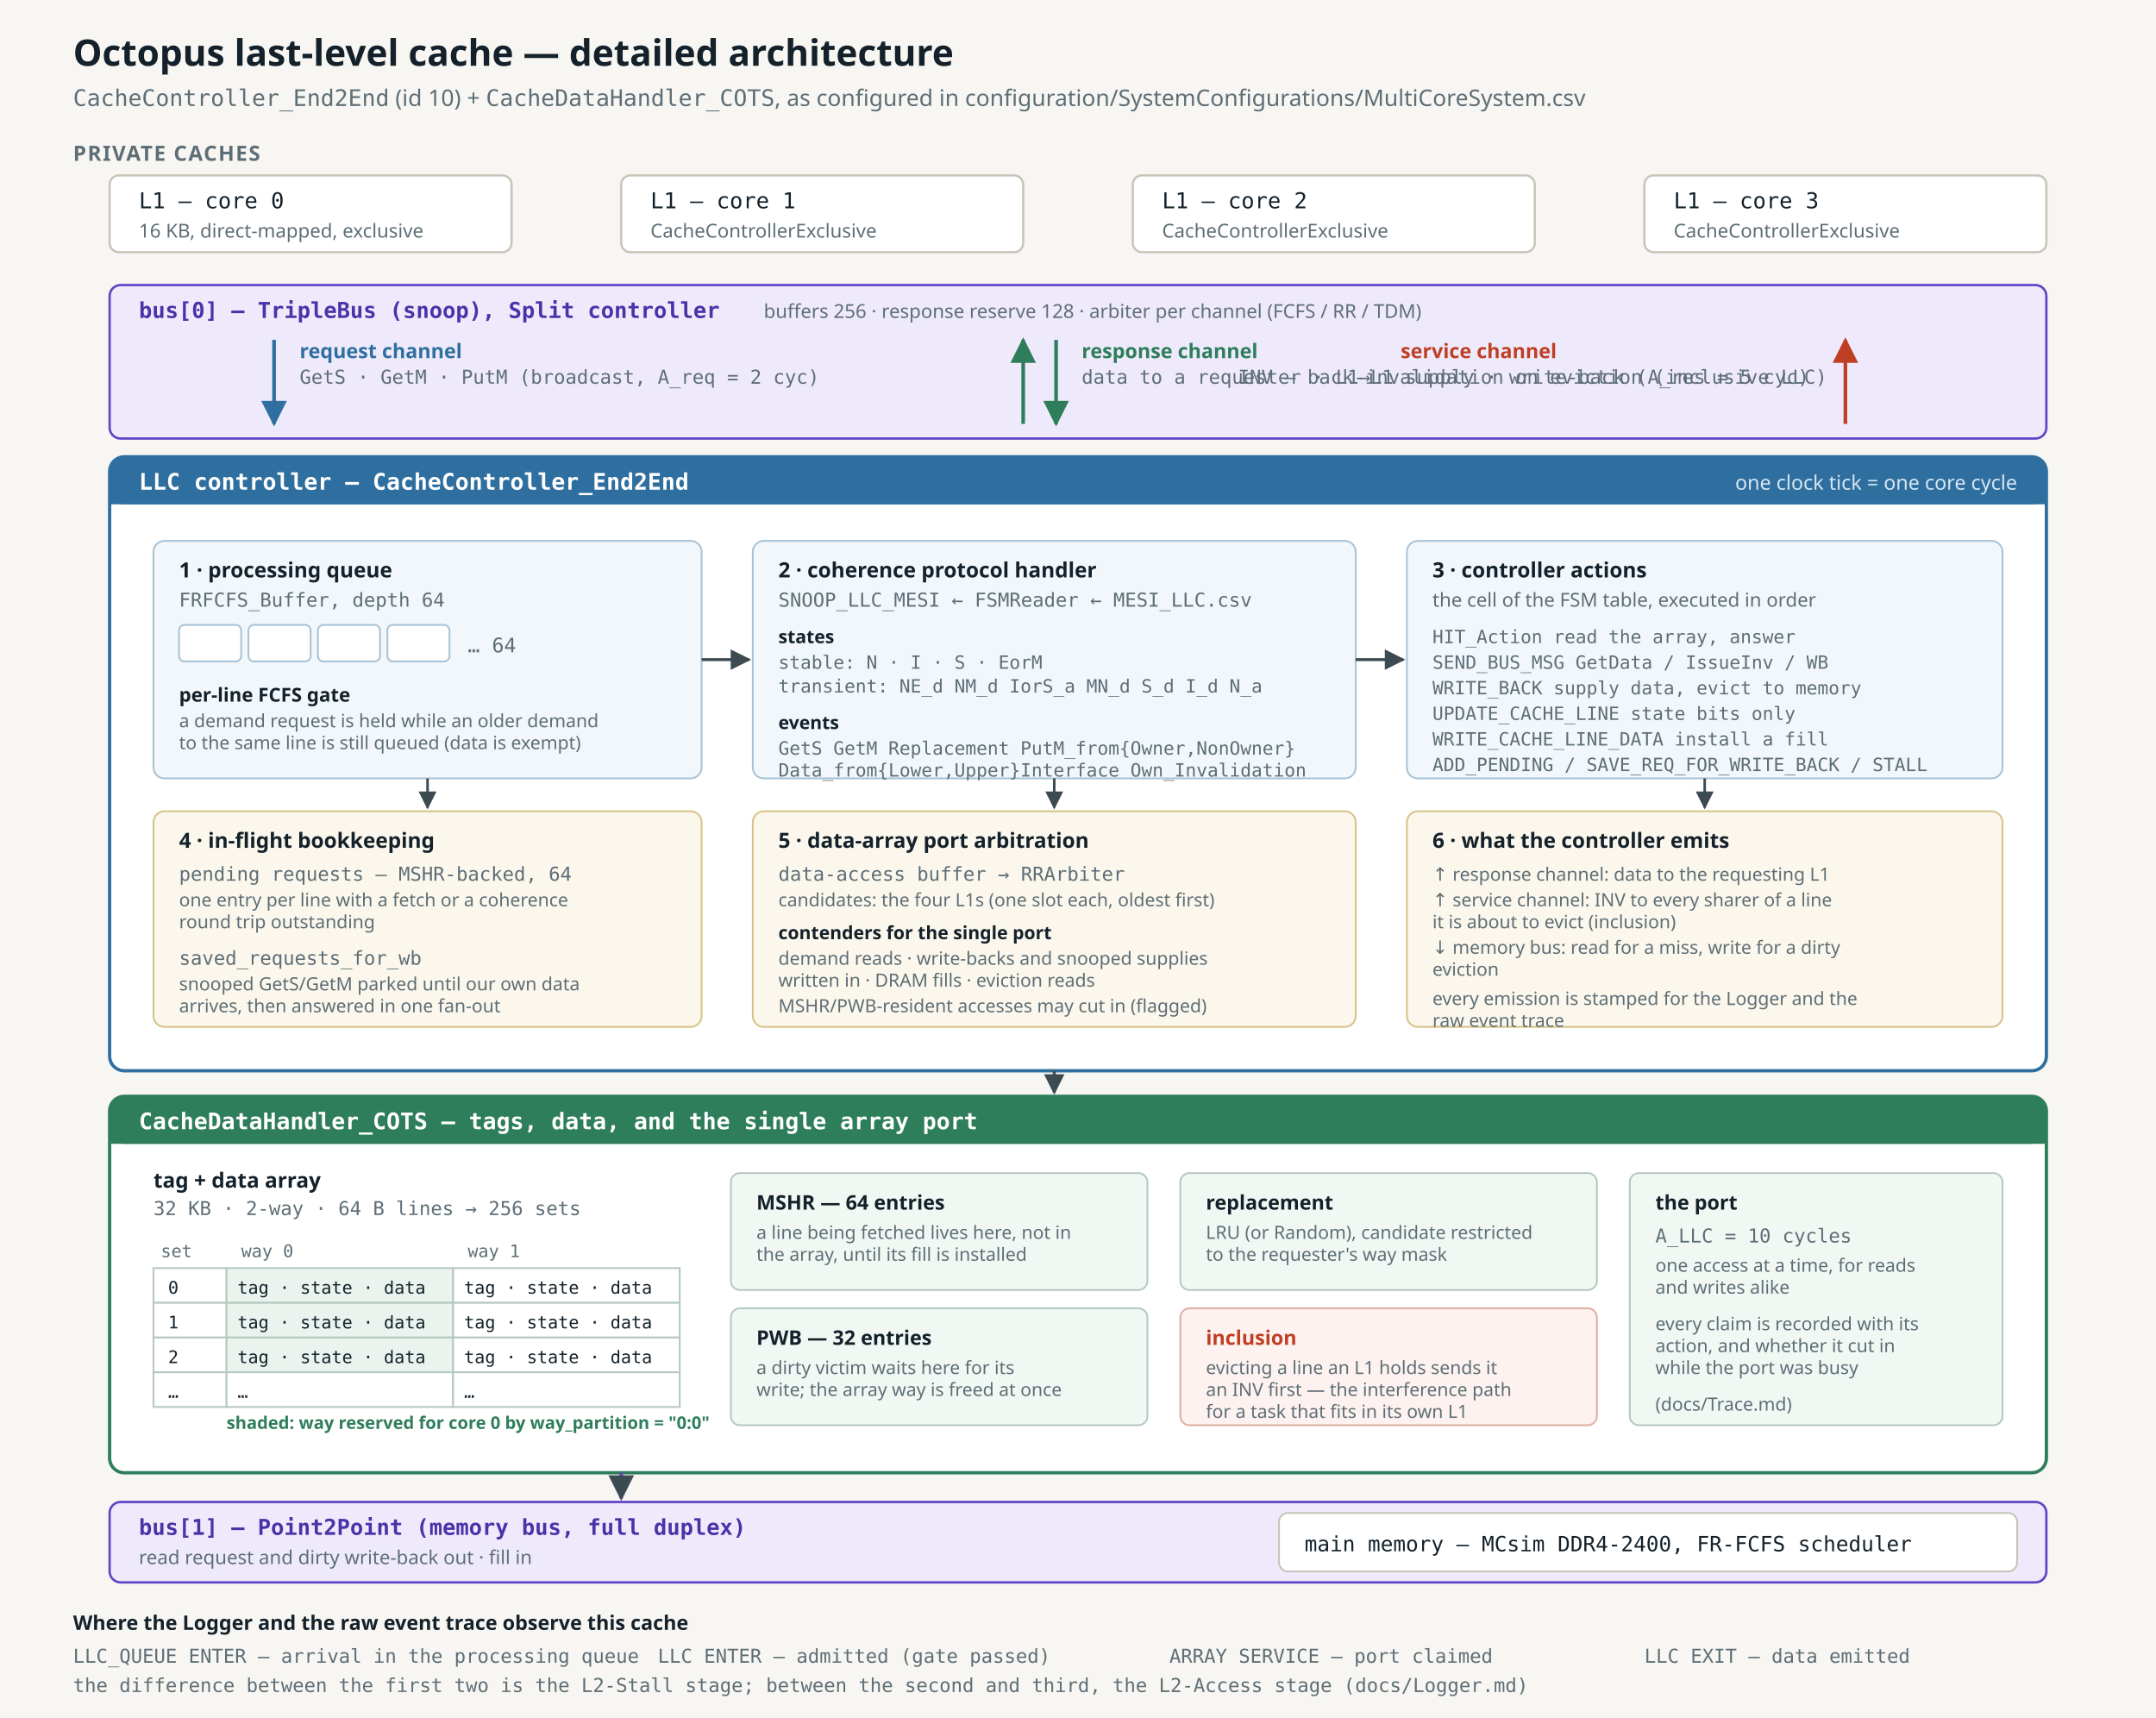
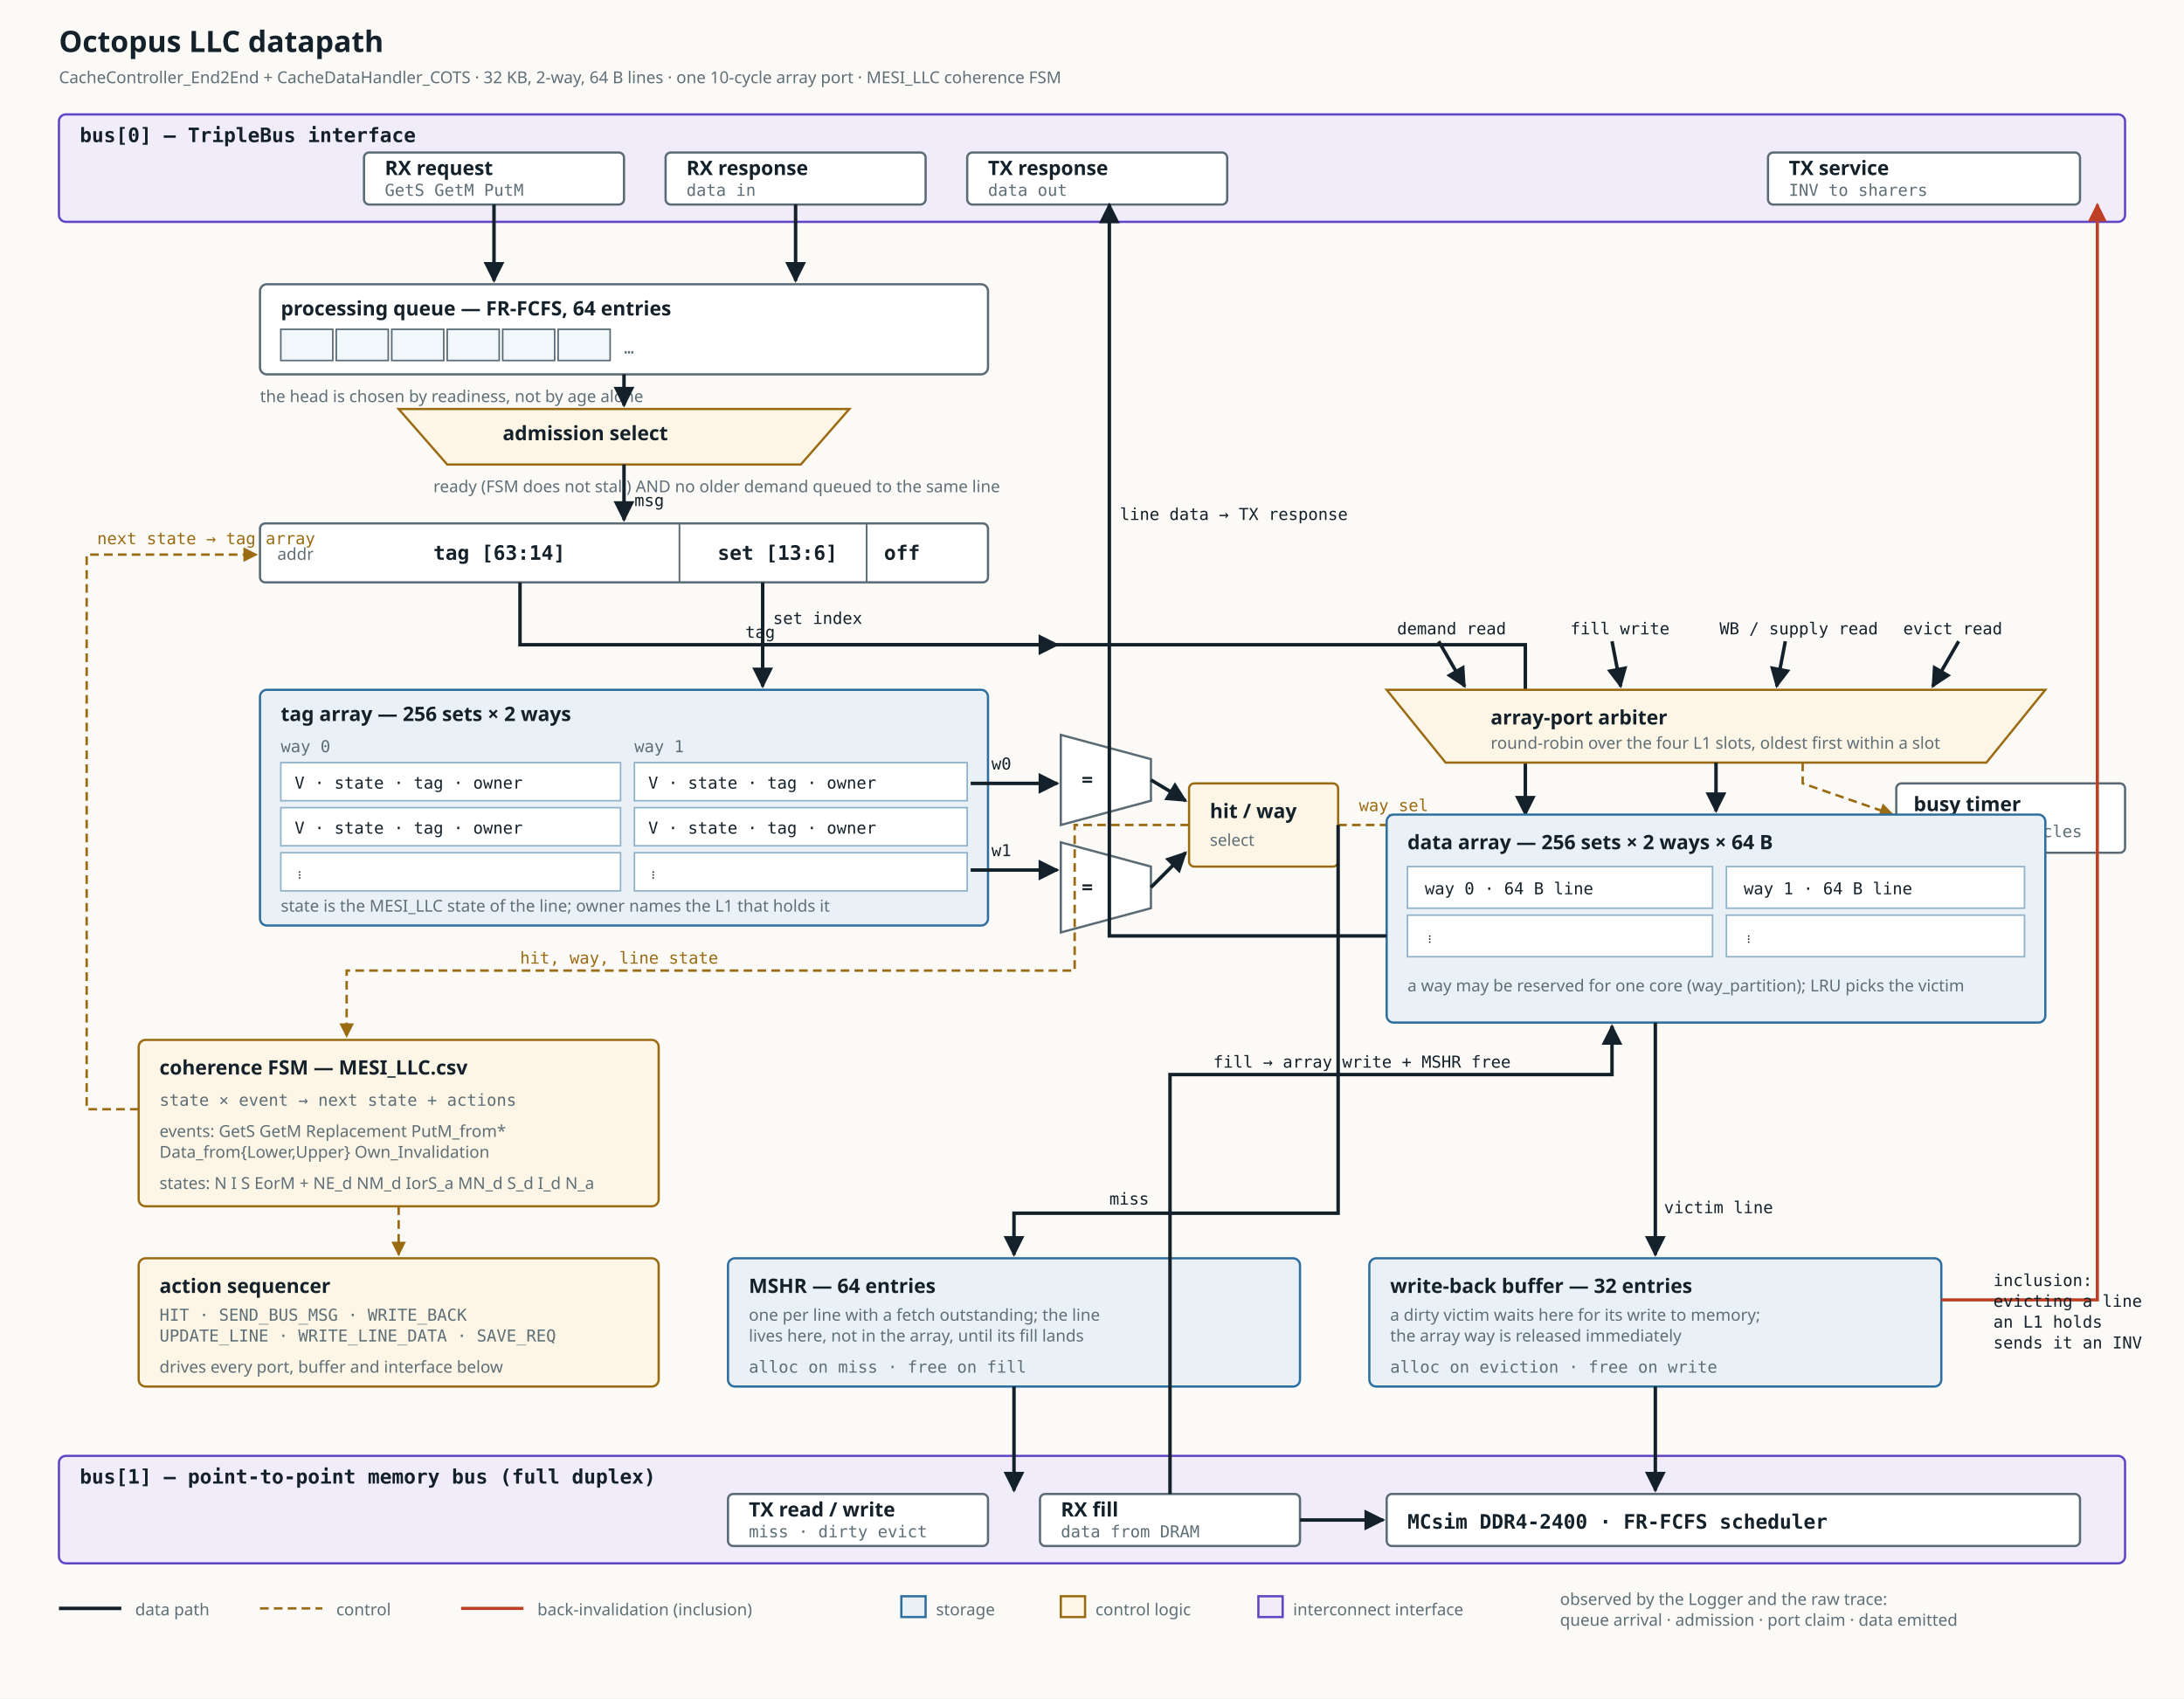
- <svg xmlns="http://www.w3.org/2000/svg" viewBox="0 0 1180 940" width="1180" height="940" font-family="'IBM Plex Sans','Segoe UI',system-ui,sans-serif" role="img" aria-label="Detailed architecture of the Octopus last-level cache: controller, coherence FSM, data handler and the buses that surround it">
+ <svg xmlns="http://www.w3.org/2000/svg" viewBox="0 0 1260 980" width="1260" height="980" font-family="'IBM Plex Sans','Segoe UI',system-ui,sans-serif" role="img" aria-label="Datapath of the Octopus last-level cache: bus interfaces, processing queue, coherence FSM, tag array with comparators, data array behind a single arbitrated port, MSHR and write-back buffer, and the memory bus">
  <defs>
-     <marker id="a" viewBox="0 0 10 10" refX="9" refY="5" markerWidth="7" markerHeight="7" orient="auto-start-reverse">
-       <path d="M0 0 L10 5 L0 10 z" fill="#3C4A52" />
+     <marker id="d" viewBox="0 0 10 10" refX="9" refY="5" markerWidth="6" markerHeight="6" orient="auto-start-reverse">
+       <path d="M0 0 L10 5 L0 10 z" fill="#14212A" />
    </marker>
-     <marker id="ar" viewBox="0 0 10 10" refX="9" refY="5" markerWidth="7" markerHeight="7" orient="auto-start-reverse">
+     <marker id="c" viewBox="0 0 10 10" refX="9" refY="5" markerWidth="6" markerHeight="6" orient="auto-start-reverse">
+       <path d="M0 0 L10 5 L0 10 z" fill="#9A6B12" />
+     </marker>
+     <marker id="r" viewBox="0 0 10 10" refX="9" refY="5" markerWidth="6" markerHeight="6" orient="auto-start-reverse">
      <path d="M0 0 L10 5 L0 10 z" fill="#BE3F24" />
    </marker>
-     <marker id="ab" viewBox="0 0 10 10" refX="9" refY="5" markerWidth="7" markerHeight="7" orient="auto-start-reverse">
-       <path d="M0 0 L10 5 L0 10 z" fill="#2F6F9F" />
-     </marker>
-     <marker id="ag" viewBox="0 0 10 10" refX="9" refY="5" markerWidth="7" markerHeight="7" orient="auto-start-reverse">
-       <path d="M0 0 L10 5 L0 10 z" fill="#2E7D5B" />
-     </marker>
  </defs>
-   <rect width="1180" height="940" fill="#F7F6F2" />
-   <text x="40" y="36" font-size="20" font-weight="700" fill="#14212A">Octopus last-level cache — detailed architecture</text>
-   <text x="40" y="58" font-size="12.5" fill="#5E6E76">
-     <tspan font-family="'IBM Plex Mono',monospace">CacheController_End2End</tspan> (id 10) + <tspan font-family="'IBM Plex Mono',monospace">CacheDataHandler_COTS</tspan>,
-     as configured in configuration/SystemConfigurations/MultiCoreSystem.csv
-   </text>
+   <style>
+     .blk  { fill:#FFFFFF; stroke:#5A6B75; stroke-width:1.3 }
+     .mem  { fill:#EAF1F6; stroke:#2F6F9F; stroke-width:1.3 }
+     .ctl  { fill:#FDF6E6; stroke:#9A6B12; stroke-width:1.3 }
+     .io   { fill:#F0ECFA; stroke:#6244C7; stroke-width:1.3 }
+     .lbl  { font-size:11.5px; fill:#14212A; font-weight:600 }
+     .sub  { font-size:9.5px;  fill:#5E6E76 }
+     .mono { font-family:'IBM Plex Mono',monospace }
+     .wire { stroke:#14212A; stroke-width:2; fill:none }
+     .cwire{ stroke:#9A6B12; stroke-width:1.4; fill:none; stroke-dasharray:5 3 }
+     .iwire{ stroke:#BE3F24; stroke-width:1.8; fill:none }
+     .wl   { font-size:9.5px; fill:#14212A; font-family:'IBM Plex Mono',monospace }
+     .cl   { font-size:9.5px; fill:#9A6B12; font-family:'IBM Plex Mono',monospace }
+   </style>
+   <rect width="1260" height="980" fill="#FBFAF7" />
+   <text x="34" y="30" font-size="17" font-weight="700" fill="#14212A">Octopus LLC datapath</text>
+   <text x="34" y="48" class="sub">CacheController_End2End + CacheDataHandler_COTS · 32 KB, 2-way, 64 B lines · one 10-cycle array port · MESI_LLC coherence FSM</text>
+   <rect x="34" y="66" width="1192" height="62" rx="4" class="io" />
+   <text x="46" y="82" class="lbl mono" fill="#4B32A8">bus[0] — TripleBus interface</text>
+   <rect x="210" y="88" width="150" height="30" rx="3" class="blk" />
+   <text x="222" y="101" class="lbl">RX request</text>
+   <text x="222" y="113" class="sub mono">GetS GetM PutM</text>
+   <rect x="384" y="88" width="150" height="30" rx="3" class="blk" />
+   <text x="396" y="101" class="lbl">RX response</text>
+   <text x="396" y="113" class="sub mono">data in</text>
+   <rect x="558" y="88" width="150" height="30" rx="3" class="blk" />
+   <text x="570" y="101" class="lbl">TX response</text>
+   <text x="570" y="113" class="sub mono">data out</text>
+   <rect x="1020" y="88" width="180" height="30" rx="3" class="blk" stroke="#BE3F24" />
+   <text x="1032" y="101" class="lbl" fill="#BE3F24">TX service</text>
+   <text x="1032" y="113" class="sub mono">INV to sharers</text>
+   <rect x="150" y="164" width="420" height="52" rx="4" class="blk" />
+   <text x="162" y="182" class="lbl">processing queue — FR-FCFS, 64 entries</text>
+   <g fill="#F2F7FB" stroke="#5A6B75" stroke-width=".9">
+     <rect x="162" y="190" width="30" height="18" />
+     <rect x="194" y="190" width="30" height="18" />
+     <rect x="226" y="190" width="30" height="18" />
+     <rect x="258" y="190" width="30" height="18" />
+     <rect x="290" y="190" width="30" height="18" />
+     <rect x="322" y="190" width="30" height="18" />
+   </g>
+   <text x="360" y="204" class="sub mono">…</text>
+   <text x="150" y="232" class="sub">the head is chosen by readiness, not by age alone</text>
+   <line x1="285" y1="118" x2="285" y2="162" class="wire" marker-end="url(#d)" />
+   <line x1="459" y1="118" x2="459" y2="162" class="wire" marker-end="url(#d)" />
+   <path d="M230 236 L490 236 L462 268 L258 268 Z" class="ctl" />
+   <text x="290" y="254" class="lbl" fill="#9A6B12">admission select</text>
+   <text x="250" y="284" class="sub">ready (FSM does not stall) AND no older demand queued to the same line</text>
+   <line x1="360" y1="216" x2="360" y2="234" class="wire" marker-end="url(#d)" />
+   <line x1="360" y1="268" x2="360" y2="300" class="wire" marker-end="url(#d)" />
+   <text x="366" y="292" class="wl">msg</text>
  <g>
-     <text x="40" y="88" font-size="11.5" font-weight="600" fill="#5E6E76" letter-spacing=".06em">PRIVATE CACHES</text>
-     <g fill="#FFFFFF" stroke="#C9C4B8" stroke-width="1.2">
-       <rect x="60" y="96" width="220" height="42" rx="5" />
-       <rect x="340" y="96" width="220" height="42" rx="5" />
-       <rect x="620" y="96" width="220" height="42" rx="5" />
-       <rect x="900" y="96" width="220" height="42" rx="5" />
-     </g>
-     <g font-size="12" fill="#14212A" font-family="'IBM Plex Mono',monospace">
-       <text x="76" y="114">L1 — core 0</text>
-       <text x="356" y="114">L1 — core 1</text>
-       <text x="636" y="114">L1 — core 2</text>
-       <text x="916" y="114">L1 — core 3</text>
-     </g>
-     <g font-size="10.5" fill="#5E6E76">
-       <text x="76" y="130">16 KB, direct-mapped, exclusive</text>
-       <text x="356" y="130">CacheControllerExclusive</text>
-       <text x="636" y="130">CacheControllerExclusive</text>
-       <text x="916" y="130">CacheControllerExclusive</text>
-     </g>
-   </g>
+     <rect x="150" y="302" width="420" height="34" rx="3" class="blk" />
+     <line x1="392" y1="302" x2="392" y2="336" stroke="#5A6B75" />
+     <line x1="500" y1="302" x2="500" y2="336" stroke="#5A6B75" />
+     <text x="250" y="323" class="lbl mono">tag [63:14]</text>
+     <text x="414" y="323" class="lbl mono">set [13:6]</text>
+     <text x="510" y="323" class="lbl mono">off</text>
+     <text x="160" y="323" class="sub">addr</text>
+   </g>
+   <path d="M300 336 L300 372 L610 372" class="wire" marker-end="url(#d)" />
+   <text x="430" y="368" class="wl">tag</text>
+   <path d="M440 336 L440 396" class="wire" marker-end="url(#d)" />
+   <text x="446" y="360" class="wl">set index</text>
+   <path d="M440 372 L880 372 L880 470" class="wire" marker-end="url(#d)" />
+   <rect x="150" y="398" width="420" height="136" rx="4" class="mem" />
+   <text x="162" y="416" class="lbl">tag array — 256 sets × 2 ways</text>
+   <g font-size="9.5" class="mono" fill="#5E6E76">
+     <text x="162" y="434">way 0</text>
+     <text x="366" y="434">way 1</text>
+   </g>
+   <g fill="#FFFFFF" stroke="#8FB2C9" stroke-width=".9">
+     <rect x="162" y="440" width="196" height="22" />
+     <rect x="366" y="440" width="192" height="22" />
+     <rect x="162" y="466" width="196" height="22" />
+     <rect x="366" y="466" width="192" height="22" />
+     <rect x="162" y="492" width="196" height="22" />
+     <rect x="366" y="492" width="192" height="22" />
+   </g>
+   <g font-size="9.5" class="mono" fill="#14212A">
+     <text x="170" y="455">V · state · tag · owner</text>
+     <text x="374" y="455">V · state · tag · owner</text>
+     <text x="170" y="481">V · state · tag · owner</text>
+     <text x="374" y="481">V · state · tag · owner</text>
+     <text x="170" y="507">⋮</text>
+     <text x="374" y="507">⋮</text>
+   </g>
+   <text x="162" y="526" class="sub">state is the MESI_LLC state of the line; owner names the L1 that holds it</text>
  <g>
-     <rect x="60" y="156" width="1060" height="84" rx="6" fill="#EFEAFB" stroke="#6244C7" stroke-width="1.3" />
-     <text x="76" y="174" font-size="12" font-weight="600" fill="#4B32A8" font-family="'IBM Plex Mono',monospace">bus[0] — TripleBus (snoop), Split controller</text>
-     <text x="418" y="174" font-size="10.5" fill="#5E6E76">buffers 256 · response reserve 128 · arbiter per channel (FCFS / RR / TDM)</text>
-     <line x1="150" y1="186" x2="150" y2="232" stroke="#2F6F9F" stroke-width="2" marker-end="url(#ab)" />
-     <text x="164" y="196" font-size="11" font-weight="600" fill="#2F6F9F">request channel</text>
-     <text x="164" y="210" font-size="10.5" fill="#5E6E76" font-family="'IBM Plex Mono',monospace">GetS · GetM · PutM  (broadcast, A_req = 2 cyc)</text>
-     <line x1="560" y1="232" x2="560" y2="186" stroke="#2E7D5B" stroke-width="2" marker-end="url(#ag)" />
-     <line x1="578" y1="186" x2="578" y2="232" stroke="#2E7D5B" stroke-width="2" marker-end="url(#ag)" />
-     <text x="592" y="196" font-size="11" font-weight="600" fill="#2E7D5B">response channel</text>
-     <text x="592" y="210" font-size="10.5" fill="#5E6E76" font-family="'IBM Plex Mono',monospace">data to a requester · L1→L1 supply · write-back (A_res = 5 cyc)</text>
-     <line x1="1010" y1="232" x2="1010" y2="186" stroke="#BE3F24" stroke-width="2" marker-end="url(#ar)" />
-     <text x="852" y="196" font-size="11" font-weight="600" fill="#BE3F24" text-anchor="end">service channel</text>
-     <text x="1000" y="210" font-size="10.5" fill="#5E6E76" font-family="'IBM Plex Mono',monospace" text-anchor="end">INV — back-invalidation on eviction (inclusive LLC)</text>
-   </g>
+     <path d="M612 424 L664 438 L664 462 L612 476 Z" class="blk" />
+     <text x="624" y="454" class="lbl">=</text>
+     <path d="M612 486 L664 500 L664 524 L612 538 Z" class="blk" />
+     <text x="624" y="516" class="lbl">=</text>
+     <path d="M560 452 L610 452" class="wire" marker-end="url(#d)" />
+     <path d="M560 502 L610 502" class="wire" marker-end="url(#d)" />
+     <text x="572" y="444" class="wl">w0</text>
+     <text x="572" y="494" class="wl">w1</text>
+   </g>
+   <rect x="686" y="452" width="86" height="48" rx="3" class="ctl" />
+   <text x="698" y="472" class="lbl" fill="#9A6B12">hit / way</text>
+   <text x="698" y="488" class="sub">select</text>
+   <path d="M664 450 L684 462" class="wire" marker-end="url(#d)" />
+   <path d="M664 512 L684 492" class="wire" marker-end="url(#d)" />
+   <path d="M686 476 L620 476 L620 560 L200 560 L200 598" class="cwire" marker-end="url(#c)" />
+   <text x="300" y="556" class="cl">hit, way, line state</text>
+   <path d="M772 476 L820 476 L820 470" class="cwire" marker-end="url(#c)" />
+   <text x="784" y="468" class="cl">way_sel</text>
+   <rect x="80" y="600" width="300" height="96" rx="4" class="ctl" />
+   <text x="92" y="620" class="lbl" fill="#9A6B12">coherence FSM — MESI_LLC.csv</text>
+   <text x="92" y="638" class="sub mono">state × event → next state + actions</text>
+   <text x="92" y="656" class="sub">events: GetS GetM Replacement PutM_from*</text>
+   <text x="92" y="668" class="sub">Data_from{Lower,Upper} Own_Invalidation</text>
+   <text x="92" y="686" class="sub">states: N I S EorM + NE_d NM_d IorS_a MN_d S_d I_d N_a</text>
+   <path d="M230 696 L230 724" class="cwire" marker-end="url(#c)" />
+   <path d="M80 640 L50 640 L50 320 L148 320" class="cwire" marker-end="url(#c)" />
+   <text x="56" y="314" class="cl">next state → tag array</text>
+   <rect x="80" y="726" width="300" height="74" rx="4" class="ctl" />
+   <text x="92" y="746" class="lbl" fill="#9A6B12">action sequencer</text>
+   <text x="92" y="762" class="sub mono">HIT · SEND_BUS_MSG · WRITE_BACK</text>
+   <text x="92" y="774" class="sub mono">UPDATE_LINE · WRITE_LINE_DATA · SAVE_REQ</text>
+   <text x="92" y="792" class="sub">drives every port, buffer and interface below</text>
+   <path d="M800 398 L1180 398 L1146 440 L834 440 Z" class="ctl" />
+   <text x="860" y="418" class="lbl" fill="#9A6B12">array-port arbiter</text>
+   <text x="860" y="432" class="sub" fill="#9A6B12">round-robin over the four L1 slots, oldest first within a slot</text>
+   <g class="wl">
+     <path d="M830 370 L845 396" class="wire" marker-end="url(#d)" />
+     <text x="806" y="366">demand read</text>
+     <path d="M930 370 L935 396" class="wire" marker-end="url(#d)" />
+     <text x="906" y="366">fill write</text>
+     <path d="M1030 370 L1025 396" class="wire" marker-end="url(#d)" />
+     <text x="992" y="366">WB / supply read</text>
+     <path d="M1130 370 L1115 396" class="wire" marker-end="url(#d)" />
+     <text x="1098" y="366">evict read</text>
+   </g>
+   <rect x="1094" y="452" width="132" height="40" rx="3" class="blk" />
+   <text x="1104" y="468" class="lbl">busy timer</text>
+   <text x="1104" y="483" class="sub mono">A_LLC = 10 cycles</text>
+   <path d="M1040 440 L1040 452 L1092 470" class="cwire" marker-end="url(#c)" />
+   <rect x="800" y="470" width="380" height="120" rx="4" class="mem" />
+   <text x="812" y="490" class="lbl">data array — 256 sets × 2 ways × 64 B</text>
+   <g fill="#FFFFFF" stroke="#8FB2C9" stroke-width=".9">
+     <rect x="812" y="500" width="176" height="24" />
+     <rect x="996" y="500" width="172" height="24" />
+     <rect x="812" y="528" width="176" height="24" />
+     <rect x="996" y="528" width="172" height="24" />
+   </g>
+   <g font-size="9.5" class="mono" fill="#14212A">
+     <text x="822" y="516">way 0 · 64 B line</text>
+     <text x="1006" y="516">way 1 · 64 B line</text>
+     <text x="822" y="544">⋮</text>
+     <text x="1006" y="544">⋮</text>
+   </g>
+   <text x="812" y="572" class="sub">a way may be reserved for one core (way_partition); LRU picks the victim</text>
+   <line x1="990" y1="440" x2="990" y2="468" class="wire" marker-end="url(#d)" />
+   <path d="M800 540 L640 540 L640 118" class="wire" marker-end="url(#d)" />
+   <text x="646" y="300" class="wl">line data → TX response</text>
+   <rect x="420" y="726" width="330" height="74" rx="4" class="mem" />
+   <text x="432" y="746" class="lbl">MSHR — 64 entries</text>
+   <text x="432" y="762" class="sub">one per line with a fetch outstanding; the line</text>
+   <text x="432" y="774" class="sub">lives here, not in the array, until its fill lands</text>
+   <text x="432" y="792" class="sub mono">alloc on miss · free on fill</text>
+   <rect x="790" y="726" width="330" height="74" rx="4" class="mem" />
+   <text x="802" y="746" class="lbl">write-back buffer — 32 entries</text>
+   <text x="802" y="762" class="sub">a dirty victim waits here for its write to memory;</text>
+   <text x="802" y="774" class="sub">the array way is released immediately</text>
+   <text x="802" y="792" class="sub mono">alloc on eviction · free on write</text>
+   <path d="M772 476 L772 700 L585 700 L585 724" class="wire" marker-end="url(#d)" />
+   <text x="640" y="695" class="wl">miss</text>
+   <path d="M955 590 L955 724" class="wire" marker-end="url(#d)" />
+   <text x="960" y="700" class="wl">victim line</text>
+   <path d="M1120 750 L1210 750 L1210 118" class="iwire" marker-end="url(#r)" />
+   <text x="1150" y="742" class="wl" fill="#BE3F24">inclusion:</text>
+   <text x="1150" y="754" class="wl" fill="#BE3F24">evicting a line</text>
+   <text x="1150" y="766" class="wl" fill="#BE3F24">an L1 holds</text>
+   <text x="1150" y="778" class="wl" fill="#BE3F24">sends it an INV</text>
+   <rect x="34" y="840" width="1192" height="62" rx="4" class="io" />
+   <text x="46" y="856" class="lbl mono" fill="#4B32A8">bus[1] — point-to-point memory bus (full duplex)</text>
+   <rect x="420" y="862" width="150" height="30" rx="3" class="blk" />
+   <text x="432" y="875" class="lbl">TX read / write</text>
+   <text x="432" y="887" class="sub mono">miss · dirty evict</text>
+   <rect x="600" y="862" width="150" height="30" rx="3" class="blk" />
+   <text x="612" y="875" class="lbl">RX fill</text>
+   <text x="612" y="887" class="sub mono">data from DRAM</text>
+   <rect x="800" y="862" width="400" height="30" rx="3" class="blk" />
+   <text x="812" y="882" class="lbl mono">MCsim DDR4-2400 · FR-FCFS scheduler</text>
+   <line x1="585" y1="800" x2="585" y2="860" class="wire" marker-end="url(#d)" />
+   <line x1="955" y1="800" x2="955" y2="860" class="wire" marker-end="url(#d)" />
+   <path d="M675 862 L675 620 L930 620 L930 592" class="wire" marker-end="url(#d)" />
+   <text x="700" y="616" class="wl">fill → array write + MSHR free</text>
+   <line x1="750" y1="877" x2="798" y2="877" class="wire" marker-end="url(#d)" />
  <g>
-     <rect x="60" y="250" width="1060" height="336" rx="8" fill="#FFFFFF" stroke="#2F6F9F" stroke-width="1.8" />
-     <rect x="60" y="250" width="1060" height="26" rx="8" fill="#2F6F9F" />
-     <rect x="60" y="266" width="1060" height="10" fill="#2F6F9F" />
-     <text x="76" y="268" font-size="12.5" font-weight="700" fill="#FFFFFF" font-family="'IBM Plex Mono',monospace">LLC controller — CacheController_End2End</text>
-     <text x="1104" y="268" font-size="11" fill="#D6E6F2" text-anchor="end">one clock tick = one core cycle</text>
-     <rect x="84" y="296" width="300" height="130" rx="6" fill="#F2F7FB" stroke="#A9C4D8" />
-     <text x="98" y="316" font-size="11.5" font-weight="700" fill="#14212A">1 · processing queue</text>
-     <text x="98" y="332" font-size="10.5" fill="#5E6E76" font-family="'IBM Plex Mono',monospace">FRFCFS_Buffer, depth 64</text>
-     <g>
-       <rect x="98" y="342" width="34" height="20" rx="3" fill="#FFFFFF" stroke="#A9C4D8" />
-       <rect x="136" y="342" width="34" height="20" rx="3" fill="#FFFFFF" stroke="#A9C4D8" />
-       <rect x="174" y="342" width="34" height="20" rx="3" fill="#FFFFFF" stroke="#A9C4D8" />
-       <rect x="212" y="342" width="34" height="20" rx="3" fill="#FFFFFF" stroke="#A9C4D8" />
-       <text x="256" y="357" font-size="11" fill="#5E6E76" font-family="'IBM Plex Mono',monospace">… 64</text>
-     </g>
-     <text x="98" y="384" font-size="10.5" fill="#14212A" font-weight="600">per-line FCFS gate</text>
-     <text x="98" y="398" font-size="10" fill="#5E6E76">a demand request is held while an older demand</text>
-     <text x="98" y="410" font-size="10" fill="#5E6E76">to the same line is still queued (data is exempt)</text>
-     <rect x="412" y="296" width="330" height="130" rx="6" fill="#F2F7FB" stroke="#A9C4D8" />
-     <text x="426" y="316" font-size="11.5" font-weight="700" fill="#14212A">2 · coherence protocol handler</text>
-     <text x="426" y="332" font-size="10.5" fill="#5E6E76" font-family="'IBM Plex Mono',monospace">SNOOP_LLC_MESI ← FSMReader ← MESI_LLC.csv</text>
-     <text x="426" y="352" font-size="10" fill="#14212A" font-weight="600">states</text>
-     <text x="426" y="366" font-size="10" fill="#5E6E76" font-family="'IBM Plex Mono',monospace">stable: N · I · S · EorM</text>
-     <text x="426" y="379" font-size="10" fill="#5E6E76" font-family="'IBM Plex Mono',monospace">transient: NE_d NM_d IorS_a MN_d S_d I_d N_a</text>
-     <text x="426" y="399" font-size="10" fill="#14212A" font-weight="600">events</text>
-     <text x="426" y="413" font-size="10" fill="#5E6E76" font-family="'IBM Plex Mono',monospace">GetS GetM Replacement PutM_from{Owner,NonOwner}</text>
-     <text x="426" y="425" font-size="10" fill="#5E6E76" font-family="'IBM Plex Mono',monospace">Data_from{Lower,Upper}Interface Own_Invalidation</text>
-     <rect x="770" y="296" width="326" height="130" rx="6" fill="#F2F7FB" stroke="#A9C4D8" />
-     <text x="784" y="316" font-size="11.5" font-weight="700" fill="#14212A">3 · controller actions</text>
-     <text x="784" y="332" font-size="10.5" fill="#5E6E76">the cell of the FSM table, executed in order</text>
-     <g font-size="10" fill="#5E6E76" font-family="'IBM Plex Mono',monospace">
-       <text x="784" y="352">HIT_Action           read the array, answer</text>
-       <text x="784" y="366">SEND_BUS_MSG         GetData / IssueInv / WB</text>
-       <text x="784" y="380">WRITE_BACK           supply data, evict to memory</text>
-       <text x="784" y="394">UPDATE_CACHE_LINE    state bits only</text>
-       <text x="784" y="408">WRITE_CACHE_LINE_DATA  install a fill</text>
-       <text x="784" y="422">ADD_PENDING / SAVE_REQ_FOR_WRITE_BACK / STALL</text>
-     </g>
-     <line x1="384" y1="361" x2="410" y2="361" stroke="#3C4A52" stroke-width="1.6" marker-end="url(#a)" />
-     <line x1="742" y1="361" x2="768" y2="361" stroke="#3C4A52" stroke-width="1.6" marker-end="url(#a)" />
-     <rect x="84" y="444" width="300" height="118" rx="6" fill="#FBF7EC" stroke="#D8C48A" />
-     <text x="98" y="464" font-size="11.5" font-weight="700" fill="#14212A">4 · in-flight bookkeeping</text>
-     <text x="98" y="482" font-size="10.5" fill="#5E6E76" font-family="'IBM Plex Mono',monospace">pending requests — MSHR-backed, 64</text>
-     <text x="98" y="496" font-size="10" fill="#5E6E76">one entry per line with a fetch or a coherence</text>
-     <text x="98" y="508" font-size="10" fill="#5E6E76">round trip outstanding</text>
-     <text x="98" y="528" font-size="10.5" fill="#5E6E76" font-family="'IBM Plex Mono',monospace">saved_requests_for_wb</text>
-     <text x="98" y="542" font-size="10" fill="#5E6E76">snooped GetS/GetM parked until our own data</text>
-     <text x="98" y="554" font-size="10" fill="#5E6E76">arrives, then answered in one fan-out</text>
-     <rect x="412" y="444" width="330" height="118" rx="6" fill="#FBF7EC" stroke="#D8C48A" />
-     <text x="426" y="464" font-size="11.5" font-weight="700" fill="#14212A">5 · data-array port arbitration</text>
-     <text x="426" y="482" font-size="10.5" fill="#5E6E76" font-family="'IBM Plex Mono',monospace">data-access buffer → RRArbiter</text>
-     <text x="426" y="496" font-size="10" fill="#5E6E76">candidates: the four L1s (one slot each, oldest first)</text>
-     <text x="426" y="514" font-size="10" fill="#14212A" font-weight="600">contenders for the single port</text>
-     <text x="426" y="528" font-size="10" fill="#5E6E76">demand reads · write-backs and snooped supplies</text>
-     <text x="426" y="540" font-size="10" fill="#5E6E76">written in · DRAM fills · eviction reads</text>
-     <text x="426" y="554" font-size="10" fill="#5E6E76">MSHR/PWB-resident accesses may cut in (flagged)</text>
-     <rect x="770" y="444" width="326" height="118" rx="6" fill="#FBF7EC" stroke="#D8C48A" />
-     <text x="784" y="464" font-size="11.5" font-weight="700" fill="#14212A">6 · what the controller emits</text>
-     <g font-size="10" fill="#5E6E76">
-       <text x="784" y="482">↑ response channel: data to the requesting L1</text>
-       <text x="784" y="496">↑ service channel: INV to every sharer of a line</text>
-       <text x="784" y="508">   it is about to evict (inclusion)</text>
-       <text x="784" y="522">↓ memory bus: read for a miss, write for a dirty</text>
-       <text x="784" y="534">   eviction</text>
-       <text x="784" y="550">every emission is stamped for the Logger and the</text>
-       <text x="784" y="562">raw event trace</text>
-     </g>
-     <line x1="234" y1="426" x2="234" y2="442" stroke="#3C4A52" stroke-width="1.4" marker-end="url(#a)" />
-     <line x1="577" y1="426" x2="577" y2="442" stroke="#3C4A52" stroke-width="1.4" marker-end="url(#a)" />
-     <line x1="933" y1="426" x2="933" y2="442" stroke="#3C4A52" stroke-width="1.4" marker-end="url(#a)" />
-   </g>
-   <g>
-     <rect x="60" y="600" width="1060" height="206" rx="8" fill="#FFFFFF" stroke="#2E7D5B" stroke-width="1.8" />
-     <rect x="60" y="600" width="1060" height="26" rx="8" fill="#2E7D5B" />
-     <rect x="60" y="616" width="1060" height="10" fill="#2E7D5B" />
-     <text x="76" y="618" font-size="12.5" font-weight="700" fill="#FFFFFF" font-family="'IBM Plex Mono',monospace">CacheDataHandler_COTS — tags, data, and the single array port</text>
-     <text x="84" y="650" font-size="11.5" font-weight="700" fill="#14212A">tag + data array</text>
-     <text x="84" y="665" font-size="10.5" fill="#5E6E76" font-family="'IBM Plex Mono',monospace">32 KB · 2-way · 64 B lines → 256 sets</text>
-     <g font-size="9.5" fill="#5E6E76" font-family="'IBM Plex Mono',monospace">
-       <text x="88" y="688">set</text>
-       <text x="132" y="688">way 0</text>
-       <text x="256" y="688">way 1</text>
-     </g>
-     <g stroke="#B7C9BF" fill="#FFFFFF">
-       <rect x="84" y="694" width="40" height="19" />
-       <rect x="124" y="694" width="124" height="19" fill="#EAF3EE" />
-       <rect x="248" y="694" width="124" height="19" />
-       <rect x="84" y="713" width="40" height="19" />
-       <rect x="124" y="713" width="124" height="19" fill="#EAF3EE" />
-       <rect x="248" y="713" width="124" height="19" />
-       <rect x="84" y="732" width="40" height="19" />
-       <rect x="124" y="732" width="124" height="19" fill="#EAF3EE" />
-       <rect x="248" y="732" width="124" height="19" />
-       <rect x="84" y="751" width="40" height="19" />
-       <rect x="124" y="751" width="124" height="19" />
-       <rect x="248" y="751" width="124" height="19" />
-     </g>
-     <g font-size="9.5" fill="#14212A" font-family="'IBM Plex Mono',monospace">
-       <text x="92" y="708">0</text>
-       <text x="130" y="708">tag · state · data</text>
-       <text x="254" y="708">tag · state · data</text>
-       <text x="92" y="727">1</text>
-       <text x="130" y="727">tag · state · data</text>
-       <text x="254" y="727">tag · state · data</text>
-       <text x="92" y="746">2</text>
-       <text x="130" y="746">tag · state · data</text>
-       <text x="254" y="746">tag · state · data</text>
-       <text x="92" y="765">…</text>
-       <text x="130" y="765">…</text>
-       <text x="254" y="765">…</text>
-     </g>
-     <text x="124" y="782" font-size="9.5" fill="#2E7D5B" font-weight="600">shaded: way reserved for core 0 by way_partition = "0:0"</text>
-     <g>
-       <rect x="400" y="642" width="228" height="64" rx="5" fill="#F1F8F4" stroke="#B7C9BF" />
-       <text x="414" y="662" font-size="11" font-weight="700" fill="#14212A">MSHR — 64 entries</text>
-       <text x="414" y="678" font-size="10" fill="#5E6E76">a line being fetched lives here, not in</text>
-       <text x="414" y="690" font-size="10" fill="#5E6E76">the array, until its fill is installed</text>
-       <rect x="400" y="716" width="228" height="64" rx="5" fill="#F1F8F4" stroke="#B7C9BF" />
-       <text x="414" y="736" font-size="11" font-weight="700" fill="#14212A">PWB — 32 entries</text>
-       <text x="414" y="752" font-size="10" fill="#5E6E76">a dirty victim waits here for its</text>
-       <text x="414" y="764" font-size="10" fill="#5E6E76">write; the array way is freed at once</text>
-       <rect x="646" y="642" width="228" height="64" rx="5" fill="#F1F8F4" stroke="#B7C9BF" />
-       <text x="660" y="662" font-size="11" font-weight="700" fill="#14212A">replacement</text>
-       <text x="660" y="678" font-size="10" fill="#5E6E76">LRU (or Random), candidate restricted</text>
-       <text x="660" y="690" font-size="10" fill="#5E6E76">to the requester's way mask</text>
-       <rect x="646" y="716" width="228" height="64" rx="5" fill="#FDF2EF" stroke="#E0B0A4" />
-       <text x="660" y="736" font-size="11" font-weight="700" fill="#BE3F24">inclusion</text>
-       <text x="660" y="752" font-size="10" fill="#5E6E76">evicting a line an L1 holds sends it</text>
-       <text x="660" y="764" font-size="10" fill="#5E6E76">an INV first — the interference path</text>
-       <text x="660" y="776" font-size="10" fill="#5E6E76">for a task that fits in its own L1</text>
-       <rect x="892" y="642" width="204" height="138" rx="5" fill="#F1F8F4" stroke="#B7C9BF" />
-       <text x="906" y="662" font-size="11" font-weight="700" fill="#14212A">the port</text>
-       <text x="906" y="680" font-size="10.5" fill="#5E6E76" font-family="'IBM Plex Mono',monospace">A_LLC = 10 cycles</text>
-       <text x="906" y="696" font-size="10" fill="#5E6E76">one access at a time, for reads</text>
-       <text x="906" y="708" font-size="10" fill="#5E6E76">and writes alike</text>
-       <text x="906" y="728" font-size="10" fill="#5E6E76">every claim is recorded with its</text>
-       <text x="906" y="740" font-size="10" fill="#5E6E76">action, and whether it cut in</text>
-       <text x="906" y="752" font-size="10" fill="#5E6E76">while the port was busy</text>
-       <text x="906" y="772" font-size="10" fill="#5E6E76">(docs/Trace.md)</text>
-     </g>
-   </g>
-   <line x1="577" y1="586" x2="577" y2="598" stroke="#3C4A52" stroke-width="1.6" marker-end="url(#a)" />
-   <g>
-     <rect x="60" y="822" width="1060" height="44" rx="6" fill="#EFEAFB" stroke="#6244C7" stroke-width="1.3" />
-     <text x="76" y="840" font-size="12" font-weight="600" fill="#4B32A8" font-family="'IBM Plex Mono',monospace">bus[1] — Point2Point (memory bus, full duplex)</text>
-     <text x="76" y="856" font-size="10.5" fill="#5E6E76">read request and dirty write-back out · fill in</text>
-     <rect x="700" y="828" width="404" height="32" rx="5" fill="#FFFFFF" stroke="#C9C4B8" />
-     <text x="714" y="849" font-size="11.5" fill="#14212A" font-family="'IBM Plex Mono',monospace">main memory — MCsim DDR4-2400, FR-FCFS scheduler</text>
-     <line x1="340" y1="806" x2="340" y2="820" stroke="#6244C7" stroke-width="2" marker-end="url(#a)" />
-   </g>
-   <g>
-     <text x="40" y="892" font-size="11" font-weight="700" fill="#14212A">Where the Logger and the raw event trace observe this cache</text>
-     <g font-size="10.5" fill="#5E6E76" font-family="'IBM Plex Mono',monospace">
-       <text x="40" y="910">LLC_QUEUE ENTER — arrival in the processing queue</text>
-       <text x="360" y="910">LLC ENTER — admitted (gate passed)</text>
-       <text x="640" y="910">ARRAY SERVICE — port claimed</text>
-       <text x="900" y="910">LLC EXIT — data emitted</text>
-       <text x="40" y="926">the difference between the first two is the L2-Stall stage; between the second and third, the L2-Access stage (docs/Logger.md)</text>
-     </g>
+     <line x1="34" y1="928" x2="70" y2="928" class="wire" />
+     <text x="78" y="932" class="sub">data path</text>
+     <line x1="150" y1="928" x2="186" y2="928" class="cwire" />
+     <text x="194" y="932" class="sub">control</text>
+     <line x1="266" y1="928" x2="302" y2="928" class="iwire" />
+     <text x="310" y="932" class="sub">back-invalidation (inclusion)</text>
+     <rect x="520" y="921" width="14" height="12" class="mem" />
+     <text x="540" y="932" class="sub">storage</text>
+     <rect x="612" y="921" width="14" height="12" class="ctl" />
+     <text x="632" y="932" class="sub">control logic</text>
+     <rect x="726" y="921" width="14" height="12" class="io" />
+     <text x="746" y="932" class="sub">interconnect interface</text>
+     <text x="900" y="926" class="sub">observed by the Logger and the raw trace:</text>
+     <text x="900" y="938" class="sub">queue arrival · admission · port claim · data emitted</text>
  </g>
</svg>
